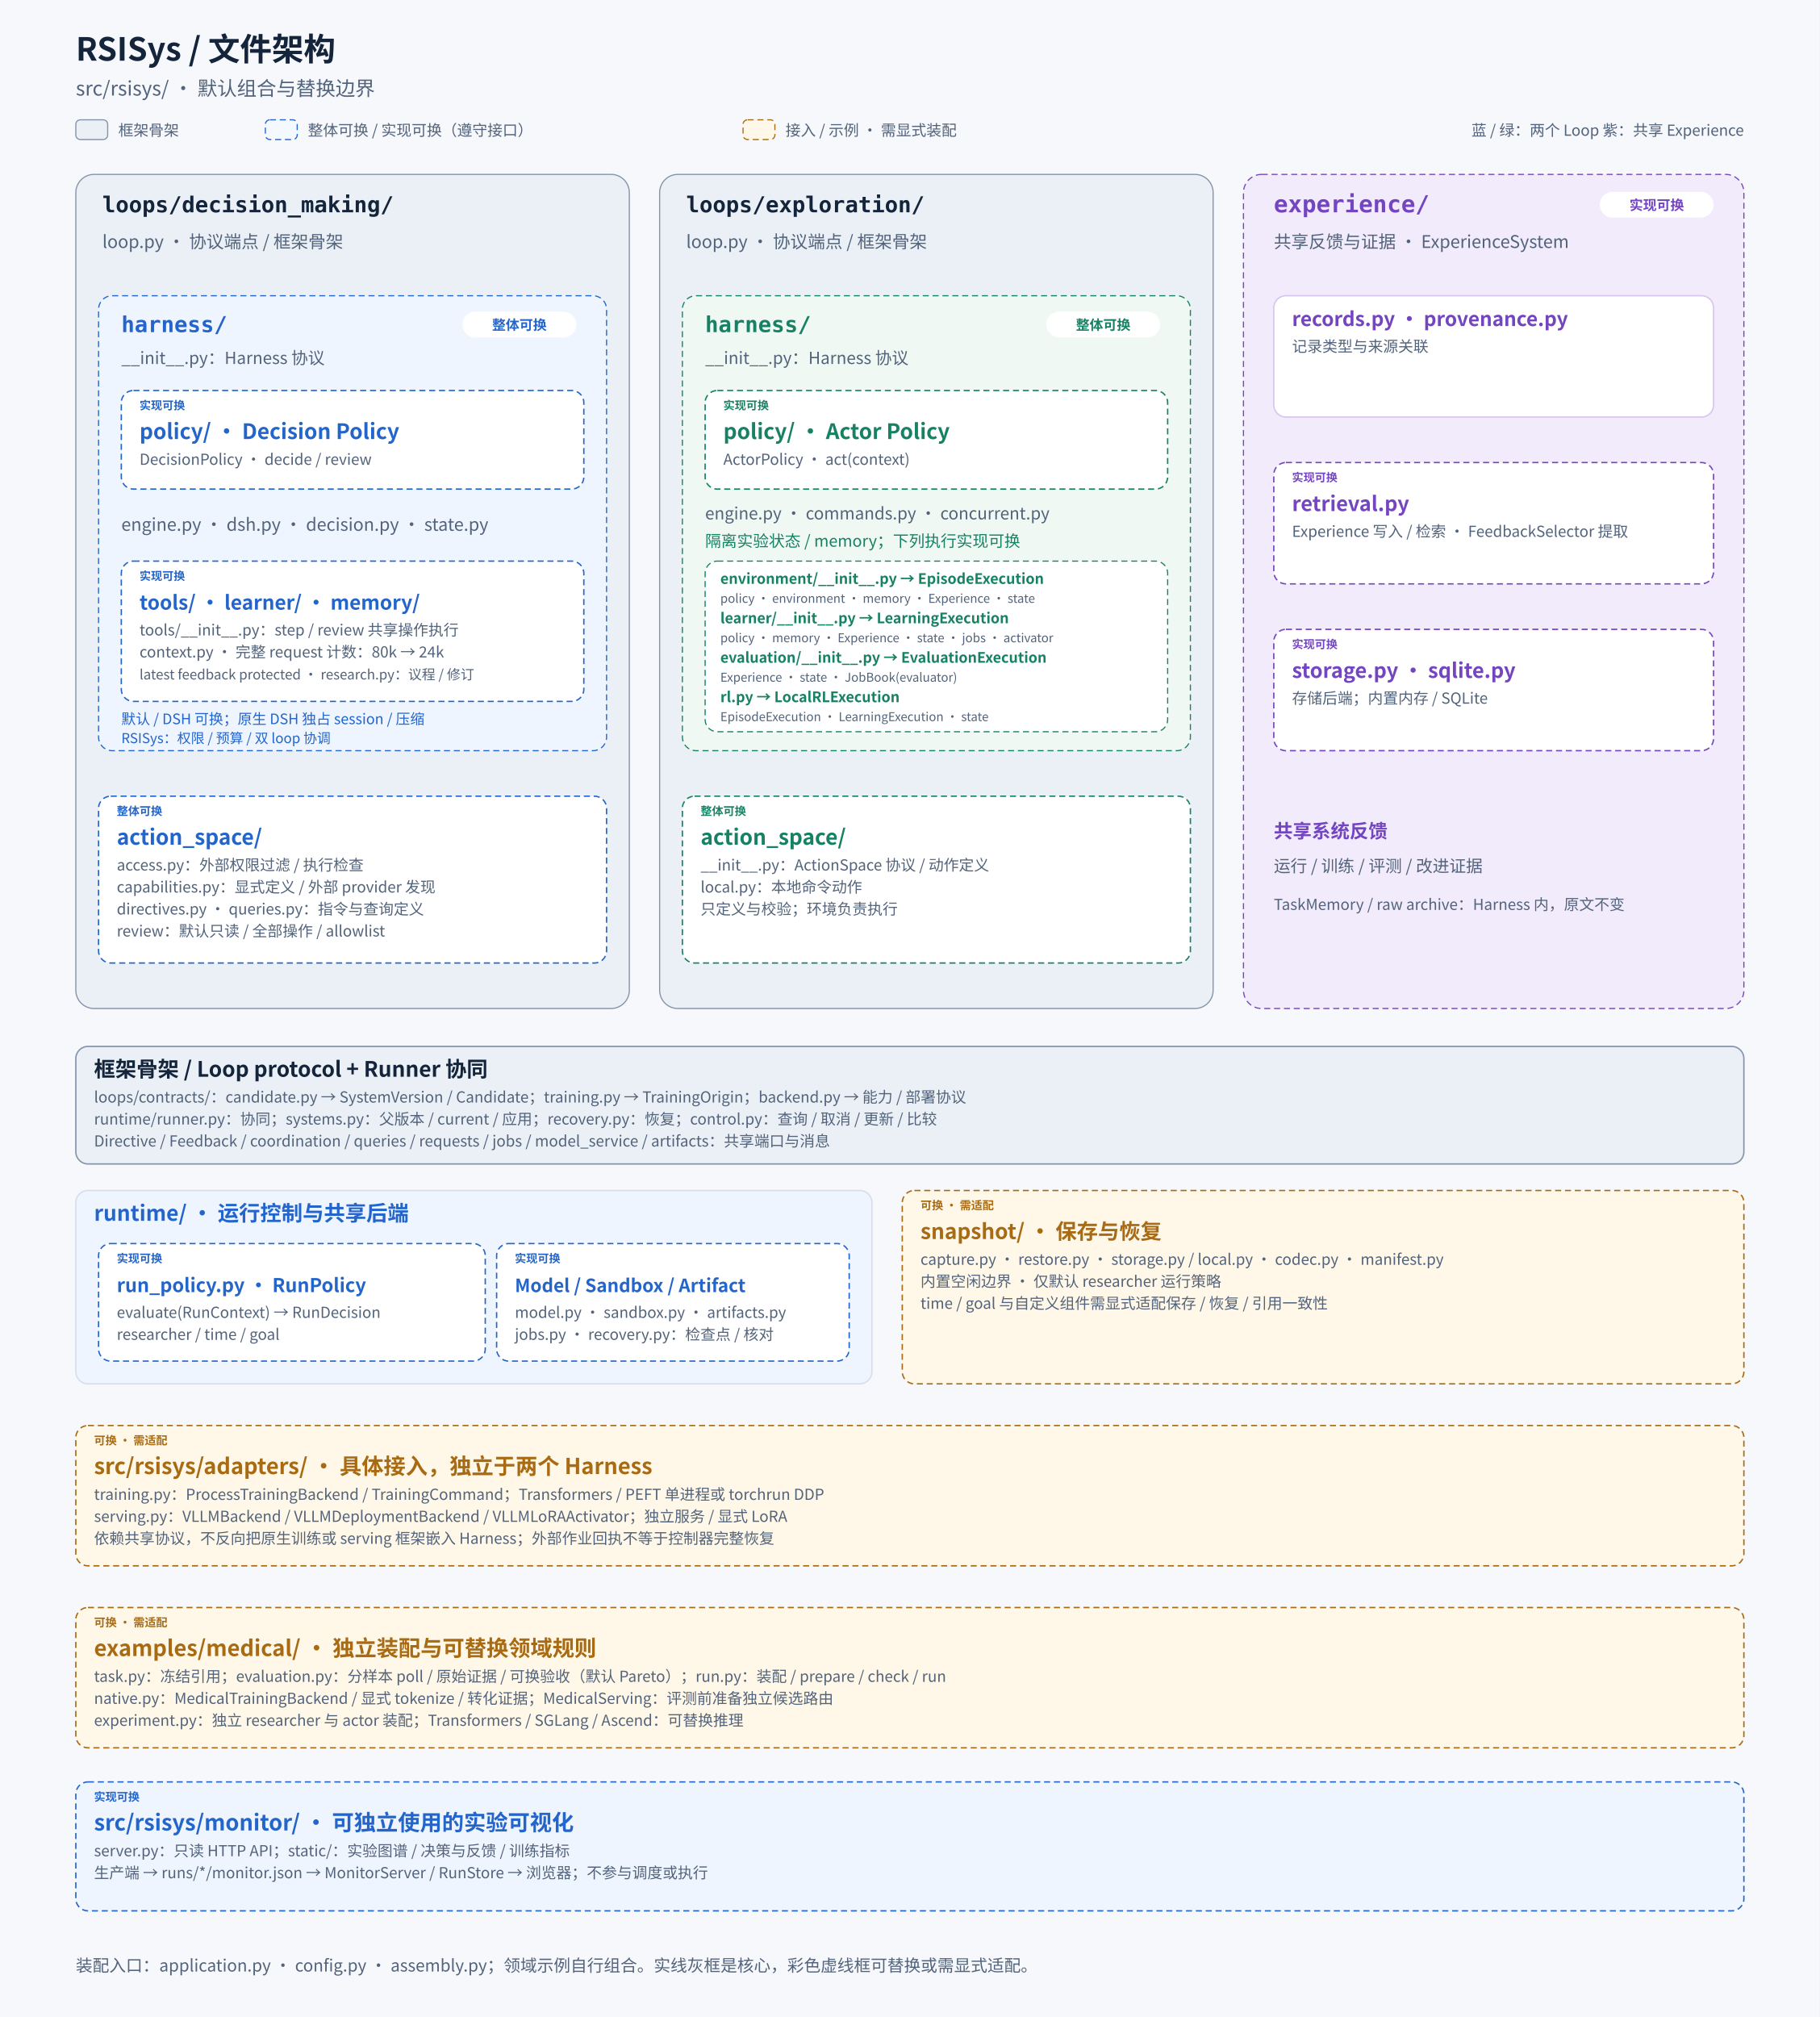
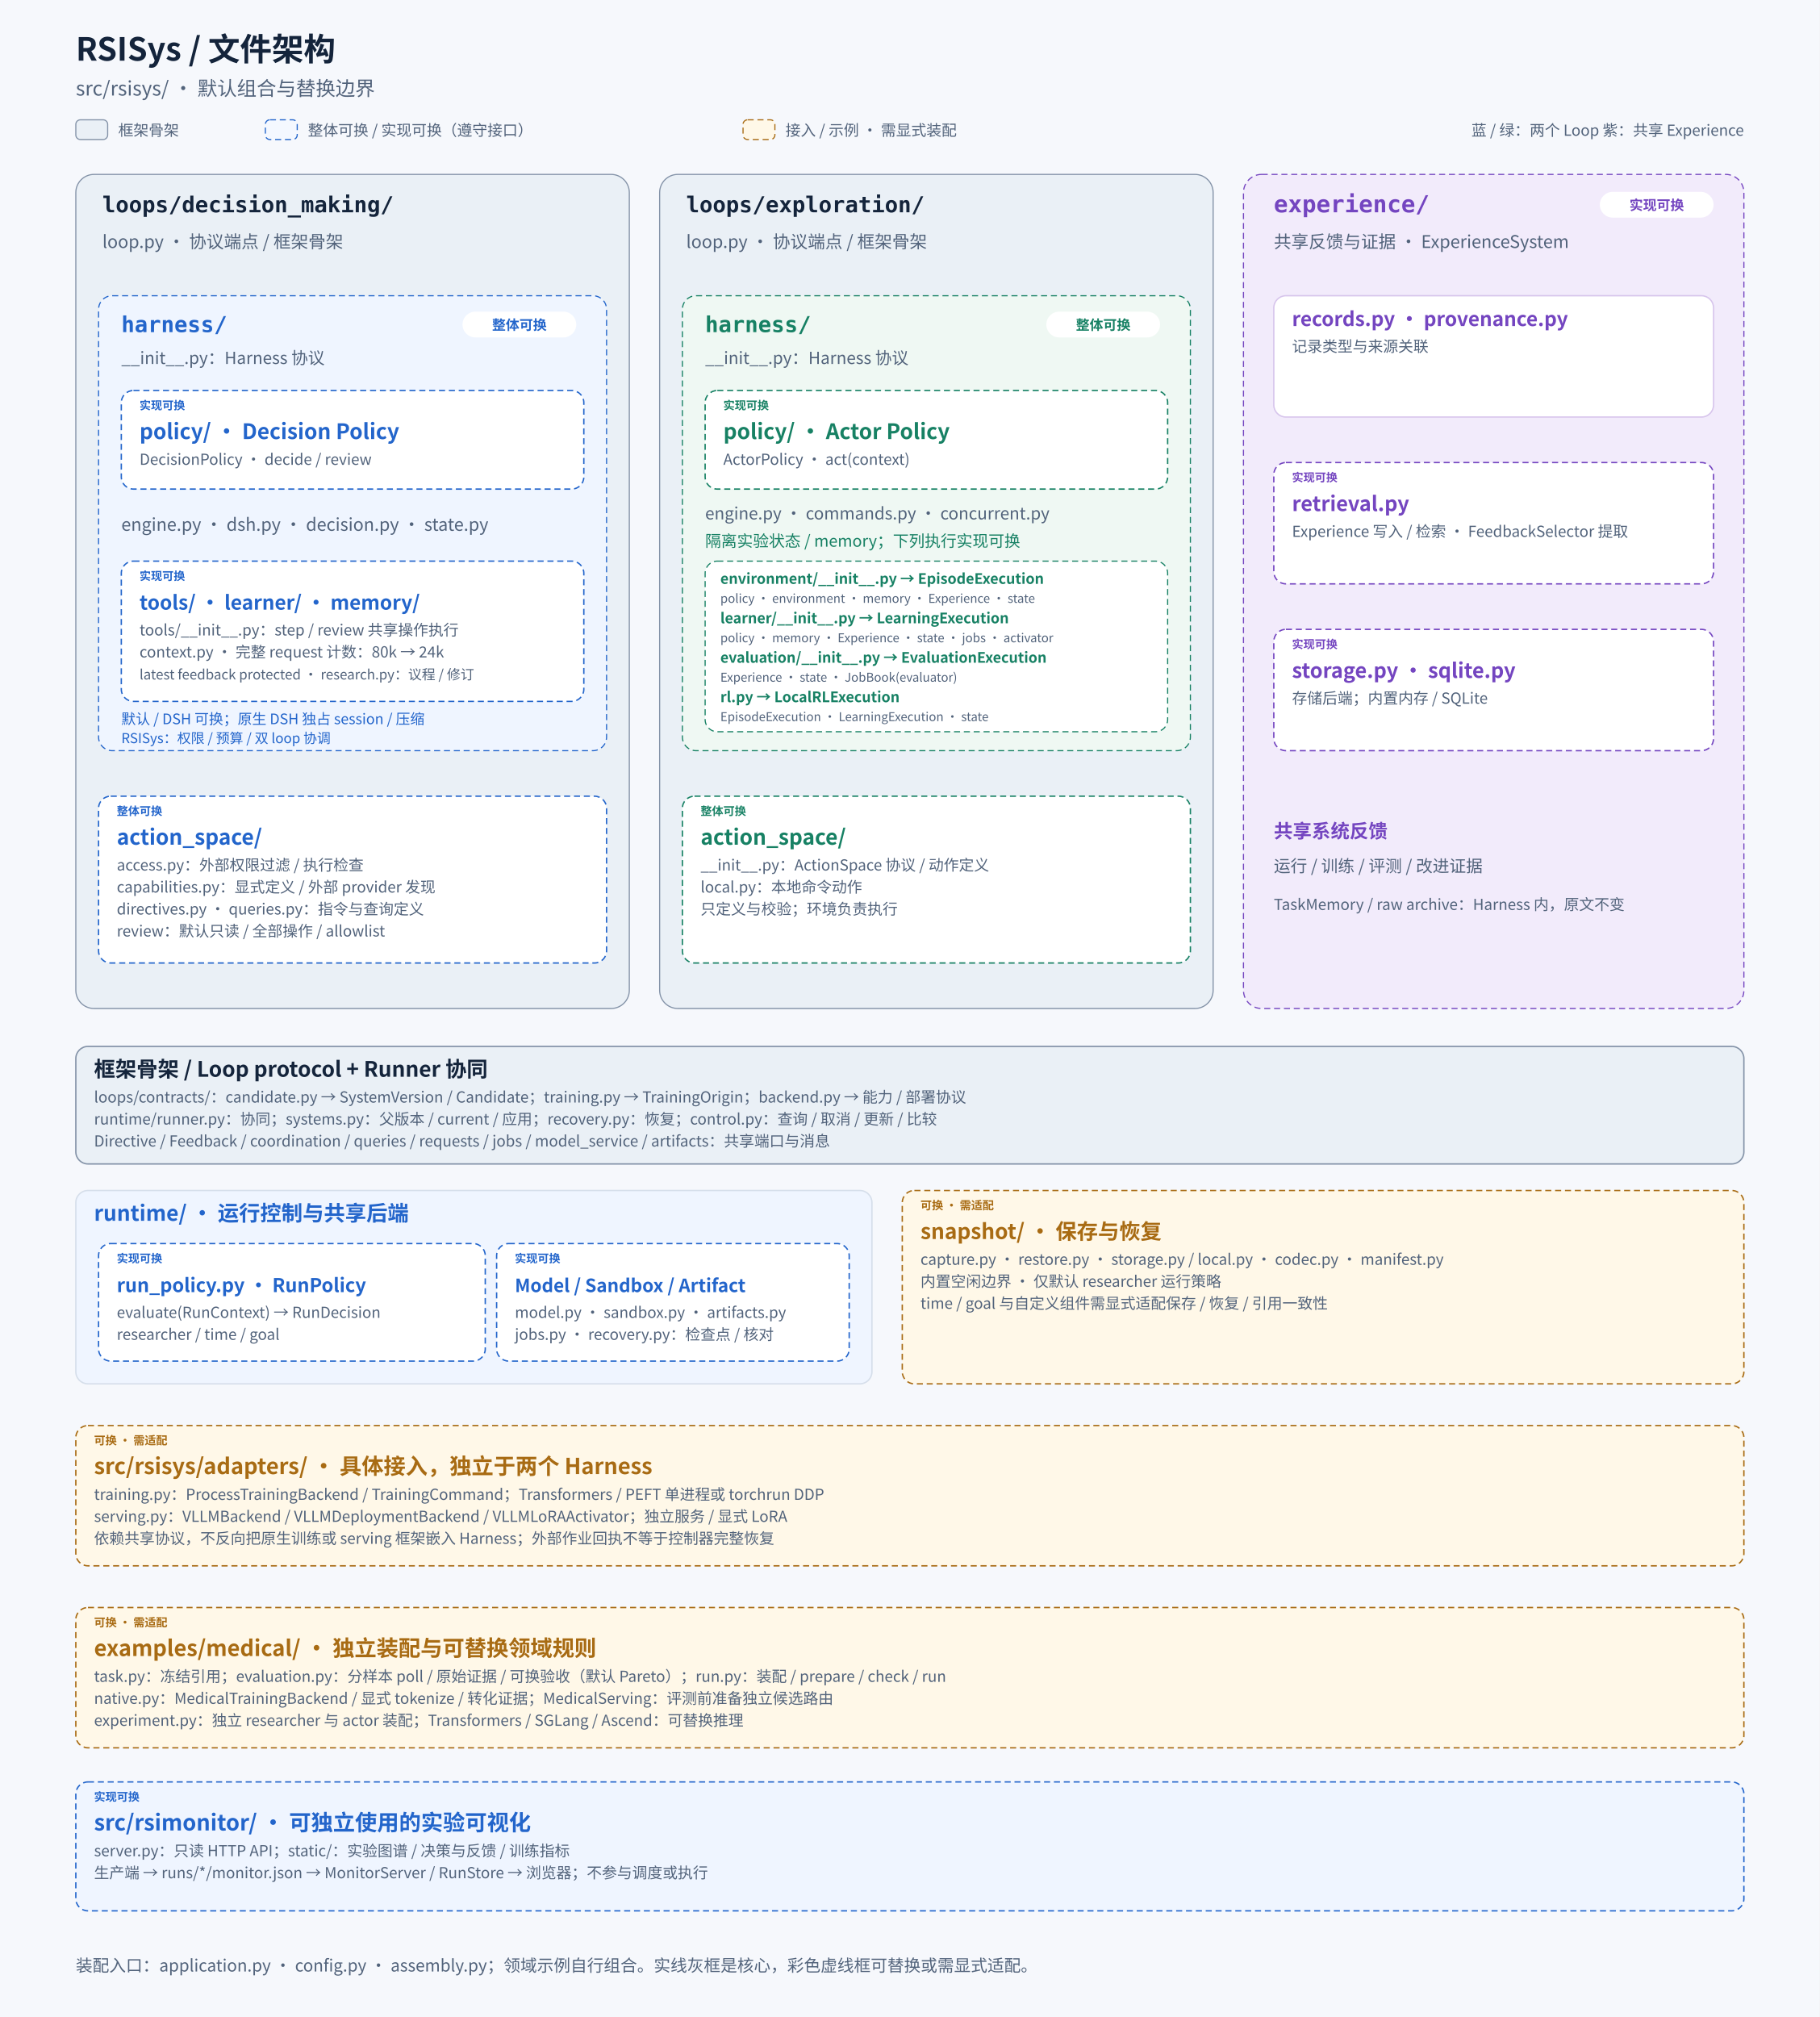
<svg xmlns="http://www.w3.org/2000/svg" width="2400" height="2660" viewBox="0 0 2400 2660" role="img" aria-labelledby="title desc">
  <defs>
    <marker id="arrow-gray" markerWidth="10" markerHeight="10" refX="8.7" refY="5" orient="auto" markerUnits="userSpaceOnUse">
      <path d="M 0 0 L 10 5 L 0 10 Z" fill="#8493A8" />
    </marker>
    <marker id="arrow-blue" markerWidth="10" markerHeight="10" refX="8.7" refY="5" orient="auto" markerUnits="userSpaceOnUse">
      <path d="M 0 0 L 10 5 L 0 10 Z" fill="#2365CB" />
    </marker>
    <marker id="arrow-green" markerWidth="10" markerHeight="10" refX="8.7" refY="5" orient="auto" markerUnits="userSpaceOnUse">
      <path d="M 0 0 L 10 5 L 0 10 Z" fill="#178164" />
    </marker>
    <marker id="arrow-purple" markerWidth="10" markerHeight="10" refX="8.7" refY="5" orient="auto" markerUnits="userSpaceOnUse">
      <path d="M 0 0 L 10 5 L 0 10 Z" fill="#7445C0" />
    </marker>
    <marker id="arrow-amber" markerWidth="10" markerHeight="10" refX="8.7" refY="5" orient="auto" markerUnits="userSpaceOnUse">
      <path d="M 0 0 L 10 5 L 0 10 Z" fill="#A86B13" />
    </marker>
  </defs>
  <rect width="2400" height="2660" fill="#F6F8FC" />
  <text x="100" y="80" font-family="'PingFang SC', 'Noto Sans CJK SC', 'Microsoft YaHei', sans-serif" font-size="42" font-weight="750" fill="#14243B" text-anchor="start">RSISys / 文件架构</text>
  <text x="100" y="126" font-family="'PingFang SC', 'Noto Sans CJK SC', 'Microsoft YaHei', sans-serif" font-size="26" font-weight="400" fill="#52637B" text-anchor="start">src/rsisys/ · 默认组合与替换边界</text>
  <rect x="100" y="158" width="42" height="26" rx="6" fill="#EAF0F6" stroke="#8493A8" stroke-width="1.5" />
  <text x="156" y="179" font-family="'PingFang SC', 'Noto Sans CJK SC', 'Microsoft YaHei', sans-serif" font-size="20" font-weight="400" fill="#52637B" text-anchor="start">框架骨架</text>
  <rect x="350" y="158" width="42" height="26" rx="6" fill="#F4F8FF" stroke="#2365CB" stroke-width="1.5" stroke-dasharray="8 5" />
  <text x="406" y="179" font-family="'PingFang SC', 'Noto Sans CJK SC', 'Microsoft YaHei', sans-serif" font-size="20" font-weight="400" fill="#52637B" text-anchor="start">整体可换 / 实现可换（遵守接口）</text>
  <rect x="980" y="158" width="42" height="26" rx="6" fill="#FFF8E8" stroke="#A86B13" stroke-width="1.5" stroke-dasharray="8 5" />
  <text x="1036" y="179" font-family="'PingFang SC', 'Noto Sans CJK SC', 'Microsoft YaHei', sans-serif" font-size="20" font-weight="400" fill="#52637B" text-anchor="start">接入 / 示例 · 需显式装配</text>
  <text x="2300" y="179" font-family="'PingFang SC', 'Noto Sans CJK SC', 'Microsoft YaHei', sans-serif" font-size="20" font-weight="400" fill="#52637B" text-anchor="end">蓝 / 绿：两个 Loop    紫：共享 Experience</text>
  <g id="decision-dir">
    <rect x="100" y="230" width="730" height="1100" rx="24" fill="#EAF0F6" stroke="#8493A8" stroke-width="1.5" />
    <text x="135" y="280" font-family="'SFMono-Regular', 'Menlo', 'Consolas', 'PingFang SC', monospace" font-size="29" font-weight="700" fill="#14243B" text-anchor="start">loops/decision_making/</text>
    <text x="135" y="327" font-family="'PingFang SC', 'Noto Sans CJK SC', 'Microsoft YaHei', sans-serif" font-size="23" font-weight="400" fill="#52637B" text-anchor="start">loop.py · 协议端点 / 框架骨架</text>
    <rect x="130" y="390" width="670" height="600" rx="18" fill="#EFF5FF" stroke="#2365CB" stroke-width="1.5" stroke-dasharray="8 5" />
    <text x="160" y="438" font-family="'SFMono-Regular', 'Menlo', 'Consolas', 'PingFang SC', monospace" font-size="29" font-weight="650" fill="#2365CB" text-anchor="start">harness/</text>
    <rect x="610" y="411" width="150" height="34" rx="17" fill="#FFFFFF" stroke="none" stroke-width="0" />
    <text x="685.0" y="435" font-family="'PingFang SC', 'Noto Sans CJK SC', 'Microsoft YaHei', sans-serif" font-size="18" font-weight="600" fill="#2365CB" text-anchor="middle">整体可换</text>
    <text x="160" y="480" font-family="'PingFang SC', 'Noto Sans CJK SC', 'Microsoft YaHei', sans-serif" font-size="22" font-weight="400" fill="#52637B" text-anchor="start">__init__.py：Harness 协议</text>
    <g id="decision-dir-policy">
      <rect x="160" y="515" width="610" height="130" rx="16" fill="#FFFFFF" stroke="#2365CB" stroke-width="1.8" stroke-dasharray="8 5" />
      <text x="184" y="540" font-family="'PingFang SC', 'Noto Sans CJK SC', 'Microsoft YaHei', sans-serif" font-size="15" font-weight="700" fill="#2365CB" text-anchor="start">实现可换</text>
      <text x="184" y="579" font-family="'PingFang SC', 'Noto Sans CJK SC', 'Microsoft YaHei', sans-serif" font-size="28" font-weight="650" fill="#2365CB" text-anchor="start">policy/ · Decision Policy</text>
      <text x="184" y="613" font-family="'PingFang SC', 'Noto Sans CJK SC', 'Microsoft YaHei', sans-serif" font-size="20" font-weight="400" fill="#52637B" text-anchor="start">DecisionPolicy · decide / review</text>
    </g>
    <text x="160" y="700" font-family="'PingFang SC', 'Noto Sans CJK SC', 'Microsoft YaHei', sans-serif" font-size="23" font-weight="400" fill="#52637B" text-anchor="start">engine.py · dsh.py · decision.py · state.py</text>
    <g id="decision-dir-internals">
      <rect x="160" y="740" width="610" height="185" rx="16" fill="#FFFFFF" stroke="#2365CB" stroke-width="1.8" stroke-dasharray="8 5" />
      <text x="184" y="765" font-family="'PingFang SC', 'Noto Sans CJK SC', 'Microsoft YaHei', sans-serif" font-size="15" font-weight="700" fill="#2365CB" text-anchor="start">实现可换</text>
      <text x="184" y="804" font-family="'PingFang SC', 'Noto Sans CJK SC', 'Microsoft YaHei', sans-serif" font-size="26" font-weight="650" fill="#2365CB" text-anchor="start">tools/ · learner/ · memory/</text>
      <text x="184" y="838" font-family="'PingFang SC', 'Noto Sans CJK SC', 'Microsoft YaHei', sans-serif" font-size="20" font-weight="400" fill="#52637B" text-anchor="start">tools/__init__.py：step / review 共享操作执行</text>
      <text x="184" y="867" font-family="'PingFang SC', 'Noto Sans CJK SC', 'Microsoft YaHei', sans-serif" font-size="20" font-weight="400" fill="#52637B" text-anchor="start">context.py · 完整 request 计数：80k → 24k</text>
      <text x="184" y="896" font-family="'PingFang SC', 'Noto Sans CJK SC', 'Microsoft YaHei', sans-serif" font-size="18" font-weight="400" fill="#52637B" text-anchor="start">latest feedback protected · research.py：议程 / 修订</text>
    </g>
    <text x="160" y="955" font-family="'PingFang SC', 'Noto Sans CJK SC', 'Microsoft YaHei', sans-serif" font-size="19" font-weight="400" fill="#2365CB" text-anchor="start">默认 / DSH 可换；原生 DSH 独占 session / 压缩</text>
    <text x="160" y="980" font-family="'PingFang SC', 'Noto Sans CJK SC', 'Microsoft YaHei', sans-serif" font-size="18" font-weight="400" fill="#2365CB" text-anchor="start">RSISys：权限 / 预算 / 双 loop 协调</text>
    <g id="decision-dir-action-space">
      <rect x="130" y="1050" width="670" height="220" rx="16" fill="#FFFFFF" stroke="#2365CB" stroke-width="1.8" stroke-dasharray="8 5" />
      <text x="154" y="1075" font-family="'PingFang SC', 'Noto Sans CJK SC', 'Microsoft YaHei', sans-serif" font-size="15" font-weight="700" fill="#2365CB" text-anchor="start">整体可换</text>
      <text x="154" y="1114" font-family="'PingFang SC', 'Noto Sans CJK SC', 'Microsoft YaHei', sans-serif" font-size="28" font-weight="650" fill="#2365CB" text-anchor="start">action_space/</text>
      <text x="154" y="1148" font-family="'PingFang SC', 'Noto Sans CJK SC', 'Microsoft YaHei', sans-serif" font-size="20" font-weight="400" fill="#52637B" text-anchor="start">access.py：外部权限过滤 / 执行检查</text>
      <text x="154" y="1177" font-family="'PingFang SC', 'Noto Sans CJK SC', 'Microsoft YaHei', sans-serif" font-size="20" font-weight="400" fill="#52637B" text-anchor="start">capabilities.py：显式定义 / 外部 provider 发现</text>
      <text x="154" y="1206" font-family="'PingFang SC', 'Noto Sans CJK SC', 'Microsoft YaHei', sans-serif" font-size="20" font-weight="400" fill="#52637B" text-anchor="start">directives.py · queries.py：指令与查询定义</text>
      <text x="154" y="1235" font-family="'PingFang SC', 'Noto Sans CJK SC', 'Microsoft YaHei', sans-serif" font-size="20" font-weight="400" fill="#52637B" text-anchor="start">review：默认只读 / 全部操作 / allowlist</text>
    </g>
  </g>
  <g id="exploration-dir">
    <rect x="870" y="230" width="730" height="1100" rx="24" fill="#EAF0F6" stroke="#8493A8" stroke-width="1.5" />
    <text x="905" y="280" font-family="'SFMono-Regular', 'Menlo', 'Consolas', 'PingFang SC', monospace" font-size="29" font-weight="700" fill="#14243B" text-anchor="start">loops/exploration/</text>
    <text x="905" y="327" font-family="'PingFang SC', 'Noto Sans CJK SC', 'Microsoft YaHei', sans-serif" font-size="23" font-weight="400" fill="#52637B" text-anchor="start">loop.py · 协议端点 / 框架骨架</text>
    <rect x="900" y="390" width="670" height="600" rx="18" fill="#EFF8F3" stroke="#178164" stroke-width="1.5" stroke-dasharray="8 5" />
    <text x="930" y="438" font-family="'SFMono-Regular', 'Menlo', 'Consolas', 'PingFang SC', monospace" font-size="29" font-weight="650" fill="#178164" text-anchor="start">harness/</text>
    <rect x="1380" y="411" width="150" height="34" rx="17" fill="#FFFFFF" stroke="none" stroke-width="0" />
    <text x="1455.0" y="435" font-family="'PingFang SC', 'Noto Sans CJK SC', 'Microsoft YaHei', sans-serif" font-size="18" font-weight="600" fill="#178164" text-anchor="middle">整体可换</text>
    <text x="930" y="480" font-family="'PingFang SC', 'Noto Sans CJK SC', 'Microsoft YaHei', sans-serif" font-size="22" font-weight="400" fill="#52637B" text-anchor="start">__init__.py：Harness 协议</text>
    <g id="exploration-dir-policy">
      <rect x="930" y="515" width="610" height="130" rx="16" fill="#FFFFFF" stroke="#178164" stroke-width="1.8" stroke-dasharray="8 5" />
      <text x="954" y="540" font-family="'PingFang SC', 'Noto Sans CJK SC', 'Microsoft YaHei', sans-serif" font-size="15" font-weight="700" fill="#178164" text-anchor="start">实现可换</text>
      <text x="954" y="579" font-family="'PingFang SC', 'Noto Sans CJK SC', 'Microsoft YaHei', sans-serif" font-size="28" font-weight="650" fill="#178164" text-anchor="start">policy/ · Actor Policy</text>
      <text x="954" y="613" font-family="'PingFang SC', 'Noto Sans CJK SC', 'Microsoft YaHei', sans-serif" font-size="20" font-weight="400" fill="#52637B" text-anchor="start">ActorPolicy · act(context)</text>
    </g>
    <text x="930" y="685" font-family="'PingFang SC', 'Noto Sans CJK SC', 'Microsoft YaHei', sans-serif" font-size="22" font-weight="400" fill="#52637B" text-anchor="start">engine.py · commands.py · concurrent.py</text>
    <text x="930" y="721" font-family="'PingFang SC', 'Noto Sans CJK SC', 'Microsoft YaHei', sans-serif" font-size="21" font-weight="400" fill="#178164" text-anchor="start">隔离实验状态 / memory；下列执行实现可换</text>
    <g id="exploration-dir-internals">
      <rect x="930" y="740" width="610" height="225" rx="16" fill="#FFFFFF" stroke="#178164" stroke-width="1.5" stroke-dasharray="8 5" />
      <text x="950" y="770" font-family="'PingFang SC', 'Noto Sans CJK SC', 'Microsoft YaHei', sans-serif" font-size="19" font-weight="600" fill="#178164" text-anchor="start">environment/__init__.py → EpisodeExecution</text>
      <text x="950" y="795" font-family="'PingFang SC', 'Noto Sans CJK SC', 'Microsoft YaHei', sans-serif" font-size="16" font-weight="400" fill="#52637B" text-anchor="start">policy · environment · memory · Experience · state</text>
      <text x="950" y="822" font-family="'PingFang SC', 'Noto Sans CJK SC', 'Microsoft YaHei', sans-serif" font-size="19" font-weight="600" fill="#178164" text-anchor="start">learner/__init__.py → LearningExecution</text>
      <text x="950" y="847" font-family="'PingFang SC', 'Noto Sans CJK SC', 'Microsoft YaHei', sans-serif" font-size="16" font-weight="400" fill="#52637B" text-anchor="start">policy · memory · Experience · state · jobs · activator</text>
      <text x="950" y="874" font-family="'PingFang SC', 'Noto Sans CJK SC', 'Microsoft YaHei', sans-serif" font-size="19" font-weight="600" fill="#178164" text-anchor="start">evaluation/__init__.py → EvaluationExecution</text>
      <text x="950" y="899" font-family="'PingFang SC', 'Noto Sans CJK SC', 'Microsoft YaHei', sans-serif" font-size="16" font-weight="400" fill="#52637B" text-anchor="start">Experience · state · JobBook(evaluator)</text>
      <text x="950" y="926" font-family="'PingFang SC', 'Noto Sans CJK SC', 'Microsoft YaHei', sans-serif" font-size="19" font-weight="600" fill="#178164" text-anchor="start">rl.py → LocalRLExecution</text>
      <text x="950" y="951" font-family="'PingFang SC', 'Noto Sans CJK SC', 'Microsoft YaHei', sans-serif" font-size="16" font-weight="400" fill="#52637B" text-anchor="start">EpisodeExecution · LearningExecution · state</text>
    </g>
    <g id="exploration-dir-action-space">
      <rect x="900" y="1050" width="670" height="220" rx="16" fill="#FFFFFF" stroke="#178164" stroke-width="1.8" stroke-dasharray="8 5" />
      <text x="924" y="1075" font-family="'PingFang SC', 'Noto Sans CJK SC', 'Microsoft YaHei', sans-serif" font-size="15" font-weight="700" fill="#178164" text-anchor="start">整体可换</text>
      <text x="924" y="1114" font-family="'PingFang SC', 'Noto Sans CJK SC', 'Microsoft YaHei', sans-serif" font-size="28" font-weight="650" fill="#178164" text-anchor="start">action_space/</text>
      <text x="924" y="1148" font-family="'PingFang SC', 'Noto Sans CJK SC', 'Microsoft YaHei', sans-serif" font-size="20" font-weight="400" fill="#52637B" text-anchor="start">__init__.py：ActionSpace 协议 / 动作定义</text>
      <text x="924" y="1177" font-family="'PingFang SC', 'Noto Sans CJK SC', 'Microsoft YaHei', sans-serif" font-size="20" font-weight="400" fill="#52637B" text-anchor="start">local.py：本地命令动作</text>
      <text x="924" y="1206" font-family="'PingFang SC', 'Noto Sans CJK SC', 'Microsoft YaHei', sans-serif" font-size="20" font-weight="400" fill="#52637B" text-anchor="start">只定义与校验；环境负责执行</text>
    </g>
  </g>
  <rect x="1640" y="230" width="660" height="1100" rx="24" fill="#F2EBFB" stroke="#7445C0" stroke-width="1.5" stroke-dasharray="8 5" />
  <text x="1680" y="280" font-family="'SFMono-Regular', 'Menlo', 'Consolas', 'PingFang SC', monospace" font-size="31" font-weight="700" fill="#7445C0" text-anchor="start">experience/</text>
  <rect x="2110" y="253" width="150" height="34" rx="17" fill="#FFFFFF" stroke="none" stroke-width="0" />
  <text x="2185.0" y="277" font-family="'PingFang SC', 'Noto Sans CJK SC', 'Microsoft YaHei', sans-serif" font-size="18" font-weight="600" fill="#7445C0" text-anchor="middle">实现可换</text>
  <text x="1680" y="327" font-family="'PingFang SC', 'Noto Sans CJK SC', 'Microsoft YaHei', sans-serif" font-size="23" font-weight="400" fill="#52637B" text-anchor="start">共享反馈与证据 · ExperienceSystem</text>
  <g id="experience-records">
    <rect x="1680" y="390" width="580" height="160" rx="16" fill="#FFFFFF" stroke="#D7C5EC" stroke-width="1.8" />
    <text x="1704" y="430" font-family="'PingFang SC', 'Noto Sans CJK SC', 'Microsoft YaHei', sans-serif" font-size="26" font-weight="650" fill="#7445C0" text-anchor="start">records.py · provenance.py</text>
    <text x="1704" y="464" font-family="'PingFang SC', 'Noto Sans CJK SC', 'Microsoft YaHei', sans-serif" font-size="20" font-weight="400" fill="#52637B" text-anchor="start">记录类型与来源关联</text>
  </g>
  <g id="experience-retrieval">
    <rect x="1680" y="610" width="580" height="160" rx="16" fill="#FFFFFF" stroke="#7445C0" stroke-width="1.8" stroke-dasharray="8 5" />
    <text x="1704" y="635" font-family="'PingFang SC', 'Noto Sans CJK SC', 'Microsoft YaHei', sans-serif" font-size="15" font-weight="700" fill="#7445C0" text-anchor="start">实现可换</text>
    <text x="1704" y="674" font-family="'PingFang SC', 'Noto Sans CJK SC', 'Microsoft YaHei', sans-serif" font-size="27" font-weight="650" fill="#7445C0" text-anchor="start">retrieval.py</text>
    <text x="1704" y="708" font-family="'PingFang SC', 'Noto Sans CJK SC', 'Microsoft YaHei', sans-serif" font-size="20" font-weight="400" fill="#52637B" text-anchor="start">Experience 写入 / 检索 · FeedbackSelector 提取</text>
  </g>
  <g id="experience-storage">
    <rect x="1680" y="830" width="580" height="160" rx="16" fill="#FFFFFF" stroke="#7445C0" stroke-width="1.8" stroke-dasharray="8 5" />
    <text x="1704" y="855" font-family="'PingFang SC', 'Noto Sans CJK SC', 'Microsoft YaHei', sans-serif" font-size="15" font-weight="700" fill="#7445C0" text-anchor="start">实现可换</text>
    <text x="1704" y="894" font-family="'PingFang SC', 'Noto Sans CJK SC', 'Microsoft YaHei', sans-serif" font-size="27" font-weight="650" fill="#7445C0" text-anchor="start">storage.py · sqlite.py</text>
    <text x="1704" y="928" font-family="'PingFang SC', 'Noto Sans CJK SC', 'Microsoft YaHei', sans-serif" font-size="20" font-weight="400" fill="#52637B" text-anchor="start">存储后端；内置内存 / SQLite</text>
  </g>
  <text x="1680" y="1105" font-family="'PingFang SC', 'Noto Sans CJK SC', 'Microsoft YaHei', sans-serif" font-size="25" font-weight="650" fill="#7445C0" text-anchor="start">共享系统反馈</text>
  <text x="1680" y="1150" font-family="'PingFang SC', 'Noto Sans CJK SC', 'Microsoft YaHei', sans-serif" font-size="22" font-weight="400" fill="#52637B" text-anchor="start">运行 / 训练 / 评测 / 改进证据</text>
  <text x="1680" y="1200" font-family="'PingFang SC', 'Noto Sans CJK SC', 'Microsoft YaHei', sans-serif" font-size="20" font-weight="400" fill="#52637B" text-anchor="start">TaskMemory / raw archive：Harness 内，原文不变</text>
  <g id="framework">
    <rect x="100" y="1380" width="2200" height="155" rx="16" fill="#EAF0F6" stroke="#8493A8" stroke-width="1.8" />
    <text x="124" y="1420" font-family="'PingFang SC', 'Noto Sans CJK SC', 'Microsoft YaHei', sans-serif" font-size="28" font-weight="650" fill="#14243B" text-anchor="start">框架骨架 / Loop protocol + Runner 协同</text>
    <text x="124" y="1454" font-family="'PingFang SC', 'Noto Sans CJK SC', 'Microsoft YaHei', sans-serif" font-size="20" font-weight="400" fill="#52637B" text-anchor="start">loops/contracts/：candidate.py → SystemVersion / Candidate；training.py → TrainingOrigin；backend.py → 能力 / 部署协议</text>
    <text x="124" y="1483" font-family="'PingFang SC', 'Noto Sans CJK SC', 'Microsoft YaHei', sans-serif" font-size="20" font-weight="400" fill="#52637B" text-anchor="start">runtime/runner.py：协同；systems.py：父版本 / current / 应用；recovery.py：恢复；control.py：查询 / 取消 / 更新 / 比较</text>
    <text x="124" y="1512" font-family="'PingFang SC', 'Noto Sans CJK SC', 'Microsoft YaHei', sans-serif" font-size="20" font-weight="400" fill="#52637B" text-anchor="start">Directive / Feedback / coordination / queries / requests / jobs / model_service / artifacts：共享端口与消息</text>
  </g>
  <g id="runtime-dir">
    <g id="runtime-boundary">
      <rect x="100" y="1570" width="1050" height="255" rx="16" fill="#EFF5FF" stroke="#D5DEEA" stroke-width="1.8" />
      <text x="124" y="1610" font-family="'PingFang SC', 'Noto Sans CJK SC', 'Microsoft YaHei', sans-serif" font-size="28" font-weight="650" fill="#2365CB" text-anchor="start">runtime/ · 运行控制与共享后端</text>
    </g>
    <g id="runtime-run-policy">
      <rect x="130" y="1640" width="510" height="155" rx="16" fill="#FFFFFF" stroke="#2365CB" stroke-width="1.8" stroke-dasharray="8 5" />
      <text x="154" y="1665" font-family="'PingFang SC', 'Noto Sans CJK SC', 'Microsoft YaHei', sans-serif" font-size="15" font-weight="700" fill="#2365CB" text-anchor="start">实现可换</text>
      <text x="154" y="1704" font-family="'PingFang SC', 'Noto Sans CJK SC', 'Microsoft YaHei', sans-serif" font-size="25" font-weight="650" fill="#2365CB" text-anchor="start">run_policy.py · RunPolicy</text>
      <text x="154" y="1738" font-family="'PingFang SC', 'Noto Sans CJK SC', 'Microsoft YaHei', sans-serif" font-size="20" font-weight="400" fill="#52637B" text-anchor="start">evaluate(RunContext) → RunDecision</text>
      <text x="154" y="1767" font-family="'PingFang SC', 'Noto Sans CJK SC', 'Microsoft YaHei', sans-serif" font-size="20" font-weight="400" fill="#52637B" text-anchor="start">researcher / time / goal</text>
    </g>
    <g id="runtime-backend-files">
      <rect x="655" y="1640" width="465" height="155" rx="16" fill="#FFFFFF" stroke="#2365CB" stroke-width="1.8" stroke-dasharray="8 5" />
      <text x="679" y="1665" font-family="'PingFang SC', 'Noto Sans CJK SC', 'Microsoft YaHei', sans-serif" font-size="15" font-weight="700" fill="#2365CB" text-anchor="start">实现可换</text>
      <text x="679" y="1704" font-family="'PingFang SC', 'Noto Sans CJK SC', 'Microsoft YaHei', sans-serif" font-size="24" font-weight="650" fill="#2365CB" text-anchor="start">Model / Sandbox / Artifact</text>
      <text x="679" y="1738" font-family="'PingFang SC', 'Noto Sans CJK SC', 'Microsoft YaHei', sans-serif" font-size="20" font-weight="400" fill="#52637B" text-anchor="start">model.py · sandbox.py · artifacts.py</text>
      <text x="679" y="1767" font-family="'PingFang SC', 'Noto Sans CJK SC', 'Microsoft YaHei', sans-serif" font-size="20" font-weight="400" fill="#52637B" text-anchor="start">jobs.py · recovery.py：检查点 / 核对</text>
    </g>
  </g>
  <g id="snapshot-dir">
    <rect x="1190" y="1570" width="1110" height="255" rx="16" fill="#FFF8E8" stroke="#A86B13" stroke-width="1.8" stroke-dasharray="8 5" />
    <text x="1214" y="1595" font-family="'PingFang SC', 'Noto Sans CJK SC', 'Microsoft YaHei', sans-serif" font-size="15" font-weight="700" fill="#A86B13" text-anchor="start">可换 · 需适配</text>
    <text x="1214" y="1634" font-family="'PingFang SC', 'Noto Sans CJK SC', 'Microsoft YaHei', sans-serif" font-size="28" font-weight="650" fill="#A86B13" text-anchor="start">snapshot/ · 保存与恢复</text>
    <text x="1214" y="1668" font-family="'PingFang SC', 'Noto Sans CJK SC', 'Microsoft YaHei', sans-serif" font-size="20" font-weight="400" fill="#52637B" text-anchor="start">capture.py · restore.py · storage.py / local.py · codec.py · manifest.py</text>
    <text x="1214" y="1697" font-family="'PingFang SC', 'Noto Sans CJK SC', 'Microsoft YaHei', sans-serif" font-size="20" font-weight="400" fill="#52637B" text-anchor="start">内置空闲边界 · 仅默认 researcher 运行策略</text>
    <text x="1214" y="1726" font-family="'PingFang SC', 'Noto Sans CJK SC', 'Microsoft YaHei', sans-serif" font-size="20" font-weight="400" fill="#52637B" text-anchor="start">time / goal 与自定义组件需显式适配保存 / 恢复 / 引用一致性</text>
  </g>
  <g id="concrete-adapters">
    <rect x="100" y="1880" width="2200" height="185" rx="16" fill="#FFF8E8" stroke="#A86B13" stroke-width="1.8" stroke-dasharray="8 5" />
    <text x="124" y="1905" font-family="'PingFang SC', 'Noto Sans CJK SC', 'Microsoft YaHei', sans-serif" font-size="15" font-weight="700" fill="#A86B13" text-anchor="start">可换 · 需适配</text>
    <text x="124" y="1944" font-family="'PingFang SC', 'Noto Sans CJK SC', 'Microsoft YaHei', sans-serif" font-size="29" font-weight="650" fill="#A86B13" text-anchor="start">src/rsisys/adapters/ · 具体接入，独立于两个 Harness</text>
    <text x="124" y="1978" font-family="'PingFang SC', 'Noto Sans CJK SC', 'Microsoft YaHei', sans-serif" font-size="20" font-weight="400" fill="#52637B" text-anchor="start">training.py：ProcessTrainingBackend / TrainingCommand；Transformers / PEFT 单进程或 torchrun DDP</text>
    <text x="124" y="2007" font-family="'PingFang SC', 'Noto Sans CJK SC', 'Microsoft YaHei', sans-serif" font-size="20" font-weight="400" fill="#52637B" text-anchor="start">serving.py：VLLMBackend / VLLMDeploymentBackend / VLLMLoRAActivator；独立服务 / 显式 LoRA</text>
    <text x="124" y="2036" font-family="'PingFang SC', 'Noto Sans CJK SC', 'Microsoft YaHei', sans-serif" font-size="20" font-weight="400" fill="#52637B" text-anchor="start">依赖共享协议，不反向把原生训练或 serving 框架嵌入 Harness；外部作业回执不等于控制器完整恢复</text>
  </g>
  <g id="medical-example-files">
    <rect x="100" y="2120" width="2200" height="185" rx="16" fill="#FFF8E8" stroke="#A86B13" stroke-width="1.8" stroke-dasharray="8 5" />
    <text x="124" y="2145" font-family="'PingFang SC', 'Noto Sans CJK SC', 'Microsoft YaHei', sans-serif" font-size="15" font-weight="700" fill="#A86B13" text-anchor="start">可换 · 需适配</text>
    <text x="124" y="2184" font-family="'PingFang SC', 'Noto Sans CJK SC', 'Microsoft YaHei', sans-serif" font-size="29" font-weight="650" fill="#A86B13" text-anchor="start">examples/medical/ · 独立装配与可替换领域规则</text>
    <text x="124" y="2218" font-family="'PingFang SC', 'Noto Sans CJK SC', 'Microsoft YaHei', sans-serif" font-size="20" font-weight="400" fill="#52637B" text-anchor="start">task.py：冻结引用；evaluation.py：分样本 poll / 原始证据 / 可换验收（默认 Pareto）；run.py：装配 / prepare / check / run</text>
    <text x="124" y="2247" font-family="'PingFang SC', 'Noto Sans CJK SC', 'Microsoft YaHei', sans-serif" font-size="20" font-weight="400" fill="#52637B" text-anchor="start">native.py：MedicalTrainingBackend / 显式 tokenize / 转化证据；MedicalServing：评测前准备独立候选路由</text>
    <text x="124" y="2276" font-family="'PingFang SC', 'Noto Sans CJK SC', 'Microsoft YaHei', sans-serif" font-size="20" font-weight="400" fill="#52637B" text-anchor="start">experiment.py：独立 researcher 与 actor 装配；Transformers / SGLang / Ascend：可替换推理</text>
  </g>
  <g id="monitor-library">
    <rect x="100" y="2350" width="2200" height="170" rx="16" fill="#EFF5FF" stroke="#2365CB" stroke-width="1.8" stroke-dasharray="8 5" />
    <text x="124" y="2375" font-family="'PingFang SC', 'Noto Sans CJK SC', 'Microsoft YaHei', sans-serif" font-size="15" font-weight="700" fill="#2365CB" text-anchor="start">实现可换</text>
-     <text x="124" y="2414" font-family="'PingFang SC', 'Noto Sans CJK SC', 'Microsoft YaHei', sans-serif" font-size="29" font-weight="650" fill="#2365CB" text-anchor="start">src/rsisys/monitor/ · 可独立使用的实验可视化</text>
+     <text x="124" y="2414" font-family="'PingFang SC', 'Noto Sans CJK SC', 'Microsoft YaHei', sans-serif" font-size="29" font-weight="650" fill="#2365CB" text-anchor="start">src/rsimonitor/ · 可独立使用的实验可视化</text>
    <text x="124" y="2448" font-family="'PingFang SC', 'Noto Sans CJK SC', 'Microsoft YaHei', sans-serif" font-size="20" font-weight="400" fill="#52637B" text-anchor="start">server.py：只读 HTTP API；static/：实验图谱 / 决策与反馈 / 训练指标</text>
    <text x="124" y="2477" font-family="'PingFang SC', 'Noto Sans CJK SC', 'Microsoft YaHei', sans-serif" font-size="20" font-weight="400" fill="#52637B" text-anchor="start">生产端 → runs/*/monitor.json → MonitorServer / RunStore → 浏览器；不参与调度或执行</text>
  </g>
  <text x="100" y="2600" font-family="'PingFang SC', 'Noto Sans CJK SC', 'Microsoft YaHei', sans-serif" font-size="22" font-weight="400" fill="#52637B" text-anchor="start">装配入口：application.py · config.py · assembly.py；领域示例自行组合。实线灰框是核心，彩色虚线框可替换或需显式适配。</text>
</svg>
